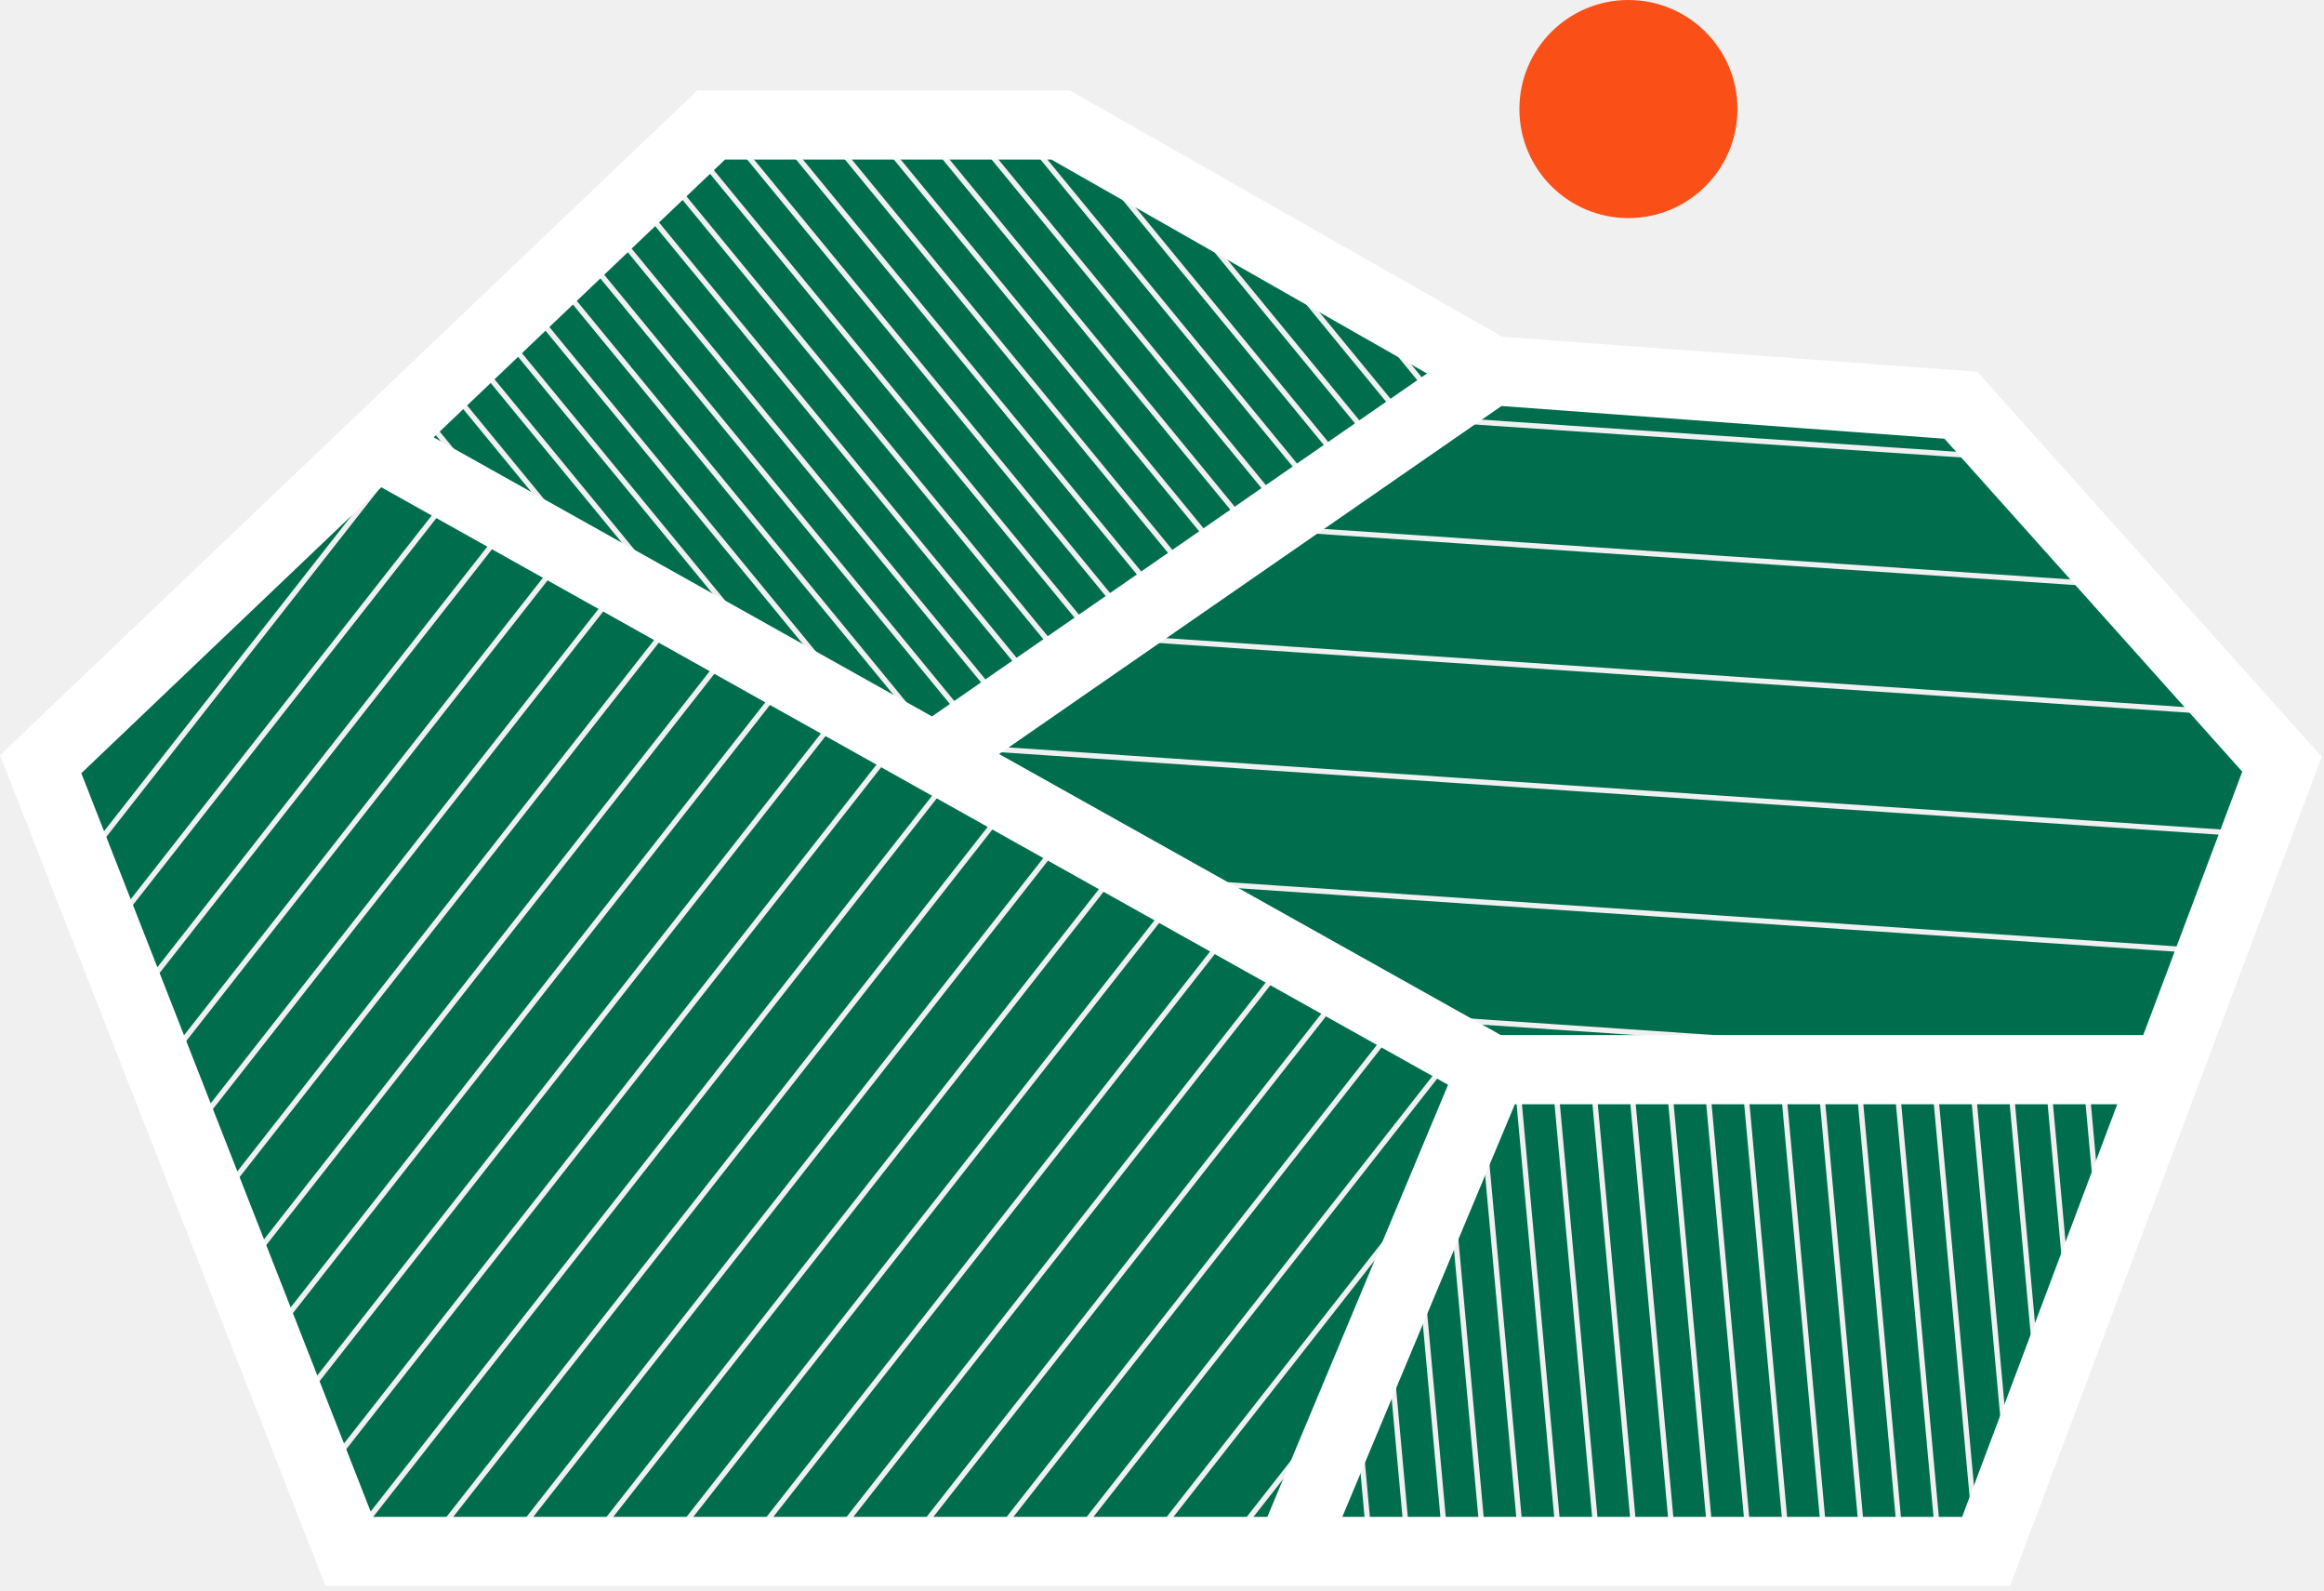
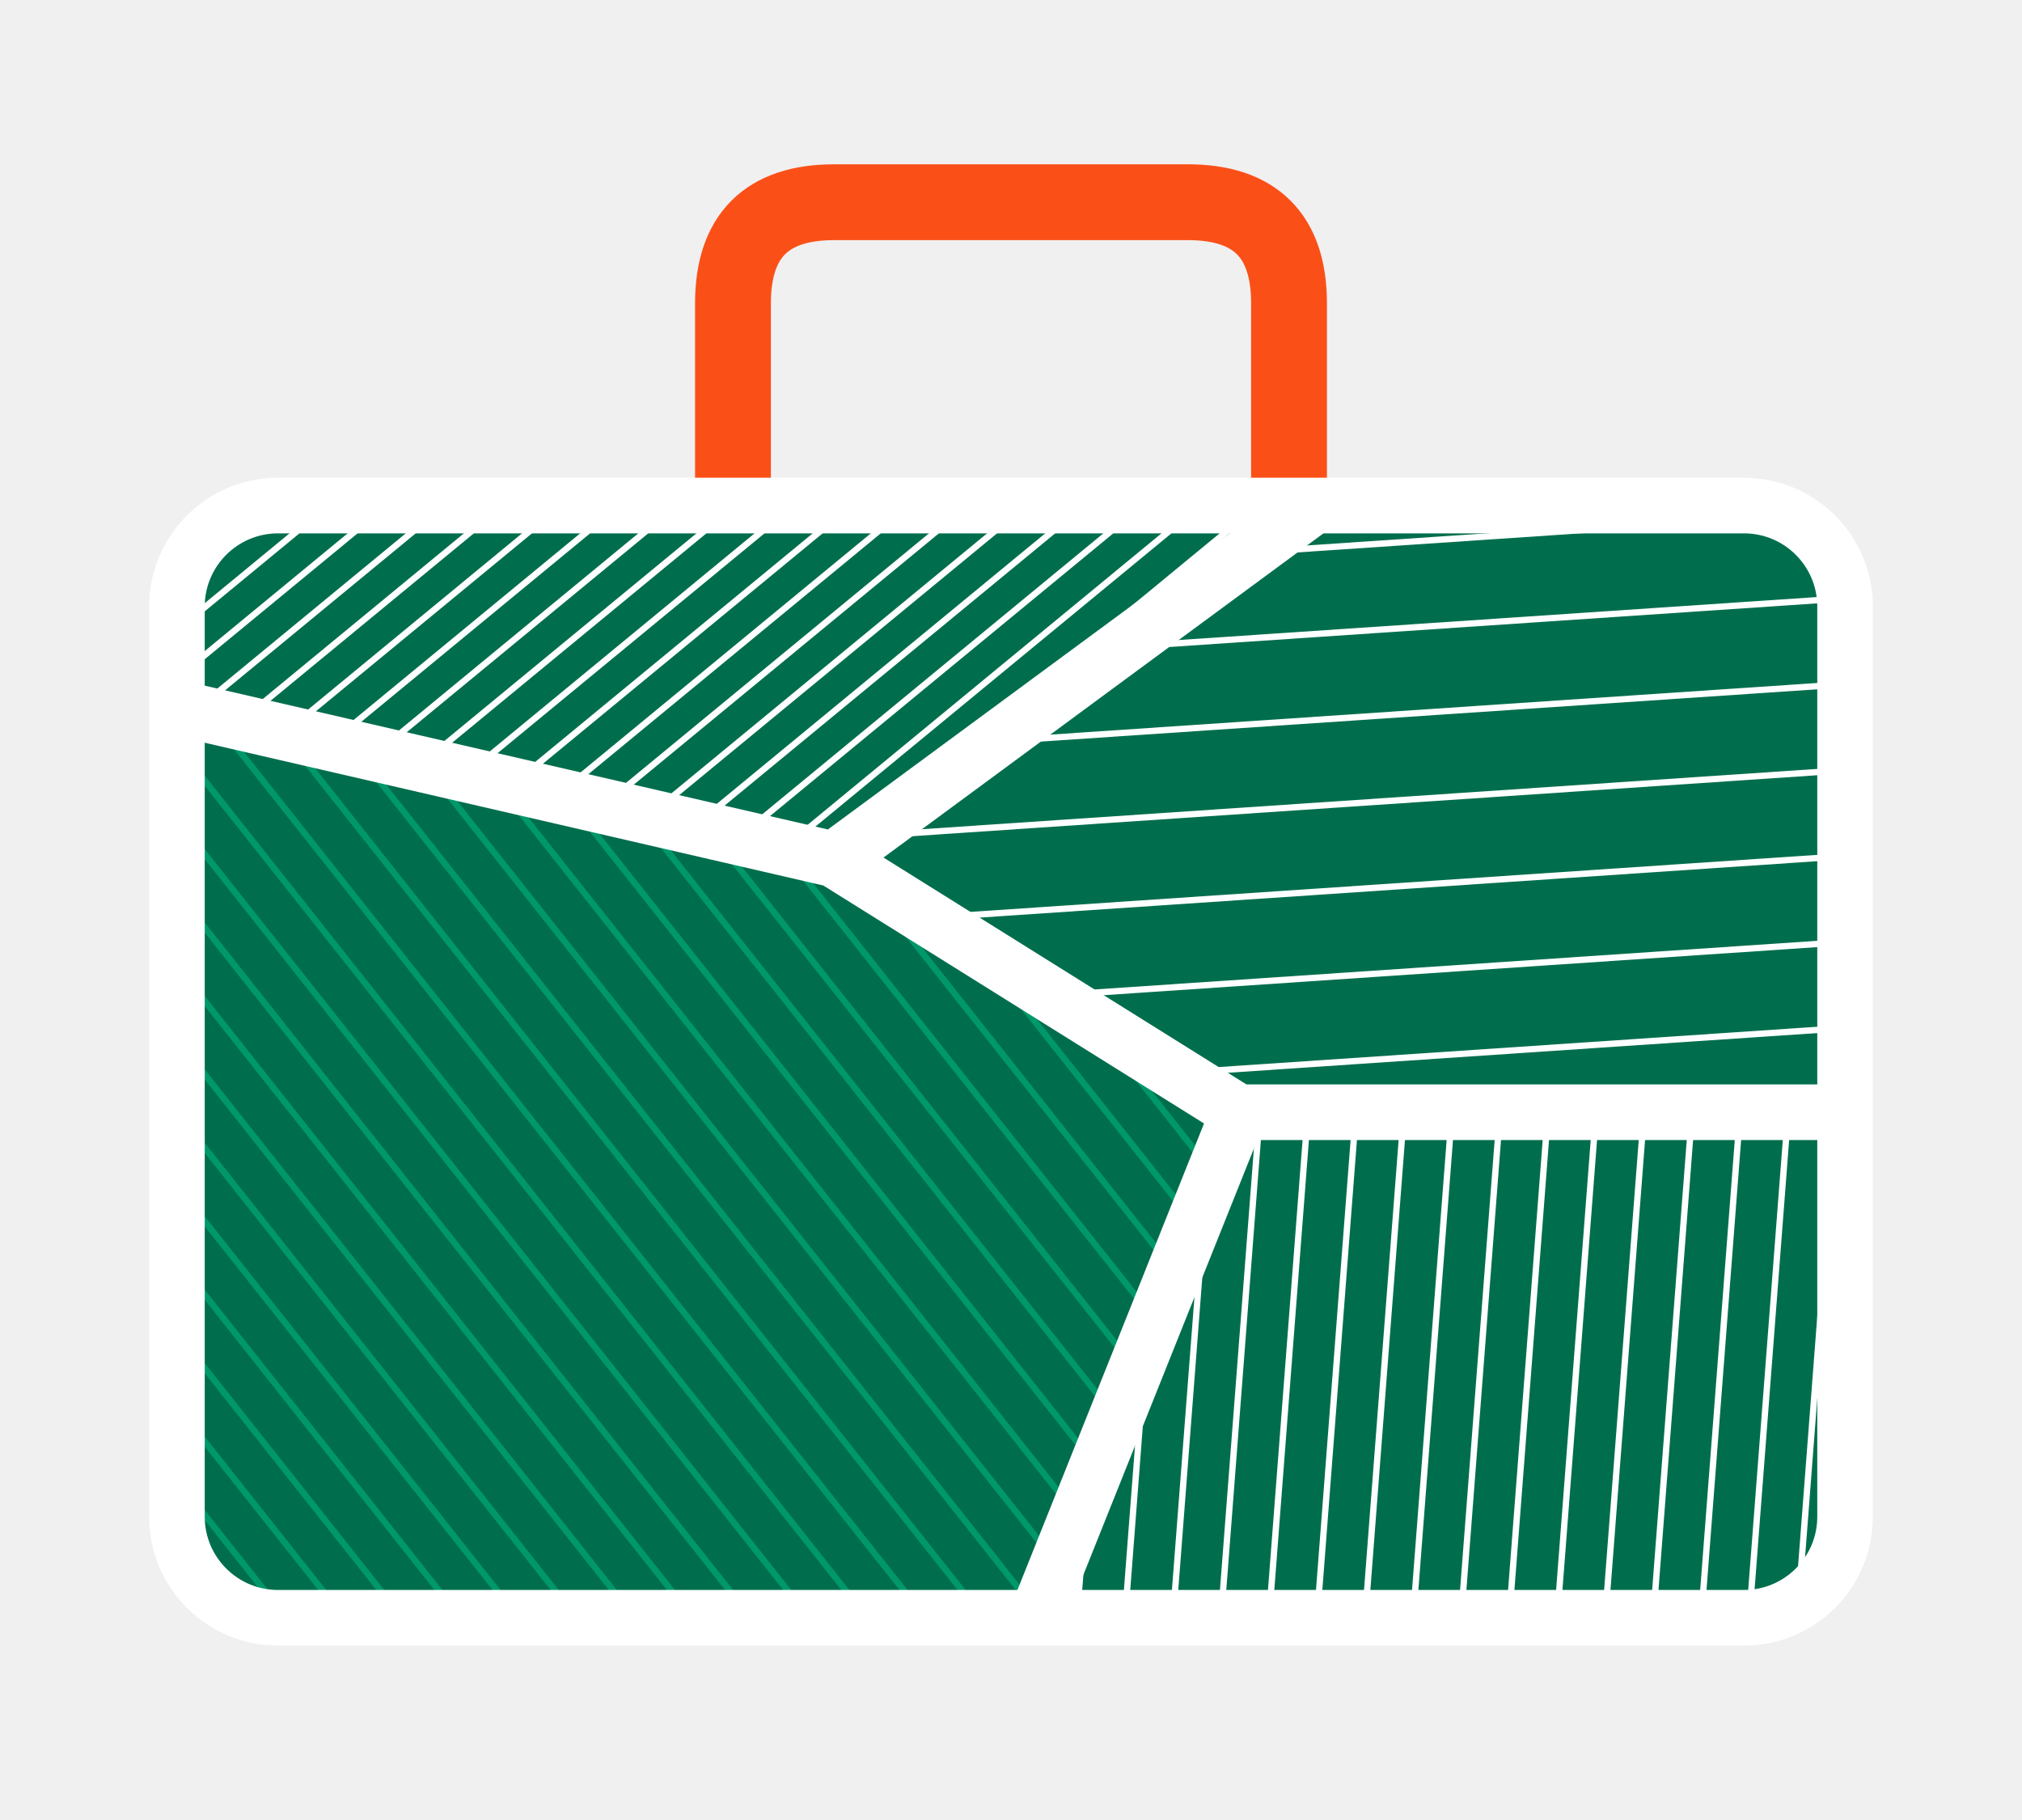
- <svg xmlns="http://www.w3.org/2000/svg" width="437" height="299" viewBox="0 0 437 299" fill="none">
-   <path d="M176.827 140.149L180.888 142.424L63.77 291.693L64.556 292.311L181.772 142.918L191.343 148.277L76.893 294.146H63.948L63.326 292.558L58.657 280.65L171.318 137.064L176.827 140.149ZM201.799 154.132L91.942 294.146H78.165L192.227 148.771L201.799 154.132ZM212.253 159.985L106.99 294.146H93.212L202.682 154.626L212.253 159.985ZM222.708 165.839L122.037 294.146H108.259L213.136 160.479L222.708 165.839ZM233.164 171.693L137.084 294.146H123.308L223.591 166.334L233.164 171.693ZM243.618 177.547L152.132 294.146H138.356L234.045 172.188L243.618 177.547ZM254.072 183.401L167.18 294.146H153.404L244.5 178.042L254.072 183.401ZM264.527 189.255L182.228 294.146H168.452L254.955 183.896L264.527 189.255ZM274.981 195.109L197.276 294.146H183.5L265.409 189.75L274.981 195.109ZM281.747 198.898L283.692 199.987L282.832 202.045L280.825 206.841L212.324 294.146H198.547L275.864 195.604L281.747 198.898ZM263.642 247.918L227.372 294.146H213.594L279.375 210.309L263.642 247.918ZM244.948 292.61L244.305 294.146H228.643L262.19 251.389L244.948 292.61ZM170.434 136.569L58.233 279.57L53.643 267.861L160.863 131.21L170.434 136.569ZM159.98 130.715L53.219 266.78L48.629 255.072L150.409 125.355L159.98 130.715ZM149.525 124.861L48.206 253.992L43.617 242.284L139.955 119.502L149.525 124.861ZM139.071 119.007L43.193 241.203L38.603 229.494L129.5 113.647L139.071 119.007ZM128.617 113.152L38.18 228.413L33.59 216.705L119.044 107.793L128.617 113.152ZM118.162 107.299L33.166 215.625L28.578 203.917L108.59 101.939L118.162 107.299ZM107.708 101.445L28.154 202.836L23.564 191.127L98.136 96.086L107.708 101.445ZM97.252 95.591L23.14 190.046L18.551 178.338L87.681 90.231L97.252 95.591ZM86.798 89.737L18.127 177.258L13.538 165.548L77.226 84.378L86.798 89.737ZM71.907 81.399L76.342 83.883L13.115 164.468L8.525 152.759L50.179 99.67L68.96 81.772L70.296 80.498L71.907 81.399ZM8.101 151.679L5.317 144.574L4.704 143.011L5.919 141.853L45.142 104.471L8.101 151.679Z" fill="#006E4D" />
-   <path d="M178.488 143.375L177.029 144.386L175.746 145.274L174.383 144.512L169.085 141.545L97.574 54.499L102.003 50.276L178.488 143.375ZM184.346 139.316L179.312 142.804L102.729 49.585L107.159 45.362L184.346 139.316ZM166.688 140.202L152.061 132.012L92.418 59.413L96.847 55.19L166.688 140.202ZM190.206 135.259L185.171 138.745L107.884 44.671L112.314 40.449L190.206 135.259ZM196.065 131.2L191.03 134.688L113.041 39.757L117.471 35.534L196.065 131.2ZM149.664 130.67L135.036 122.479L87.261 64.328L91.692 60.105L149.664 130.67ZM201.923 127.142L196.889 130.629L118.197 34.843L122.626 30.621L201.923 127.142ZM207.783 123.084L202.748 126.571L123.353 29.93L127.784 25.708L207.783 123.084ZM213.641 119.025L208.607 122.513L128.509 25.017L132.001 21.69L132.725 21H133.108L213.641 119.025ZM132.639 121.137L118.011 112.946L82.106 69.242L86.536 65.019L132.639 121.137ZM219.5 114.968L214.466 118.455L134.403 21H142.302L219.5 114.968ZM225.359 110.91L220.326 114.396L143.596 21H151.494L225.359 110.91ZM115.615 111.604L100.988 103.414L76.951 74.156L81.38 69.934L115.615 111.604ZM231.219 106.853L226.185 110.339L152.789 21H160.687L231.219 106.853ZM237.078 102.795L232.043 106.281L161.981 21H169.881L237.078 102.795ZM242.937 98.736L237.903 102.223L171.175 21H179.073L242.937 98.736ZM98.591 102.072L69.463 85.763L66.508 84.107L68.96 81.772L76.224 74.848L98.591 102.072ZM248.796 94.679L243.761 98.165L180.367 21H188.266L248.796 94.679ZM254.656 90.621L249.622 94.107L189.56 21H197.458L254.656 90.621ZM200.667 21.327L212.416 28.016L260.515 86.564L255.481 90.05L198.752 21H200.092L200.667 21.327ZM229.686 37.849L266.375 82.506L261.34 85.992L214.846 29.399L229.686 37.849ZM246.958 47.682L272.235 78.449L267.2 81.936L232.118 39.232L246.958 47.682ZM281.762 67.498L285.215 69.464L281.949 71.726L273.06 77.878L249.39 49.066L281.762 67.498Z" fill="#006E4D" />
-   <path d="M410.021 201.505L409.852 201.959L409.242 203.58H279.873L279.304 203.261L257.775 191.207L410.021 201.505ZM418.288 179.52L410.39 200.528L255.739 190.066L211.981 165.564L418.288 179.52ZM426.555 157.534L418.655 178.542L209.944 164.423L174.384 144.511L170.89 142.555L173.937 140.445L426.555 157.534ZM424.575 134.855L430.964 141.995L431.974 143.124L431.44 144.542L426.922 156.557L175.254 139.533L203.594 119.906L424.575 134.855ZM403.104 110.858L423.621 133.789L204.911 118.994L233.249 99.368L403.104 110.858ZM381.633 86.861L402.149 109.791L234.568 98.455L262.907 78.83L381.633 86.861ZM280.71 67.177L368.907 73.688L369.914 73.763L370.587 74.515L380.678 85.793L264.227 77.915L279.103 67.615L279.828 67.112L280.71 67.177Z" fill="#006E4D" />
-   <path d="M243.138 294.145H238.887L240.336 290.68L242.377 285.801L243.138 294.145ZM250.271 294.145H244.142L243.201 283.829L248.233 271.798L250.271 294.145ZM257.402 294.145H251.274L249.059 269.826L254.09 257.796L257.402 294.145ZM264.535 294.145H258.406L254.915 255.825L259.947 243.795L264.535 294.145ZM271.668 294.145H265.539L260.771 241.824L265.804 229.792L271.668 294.145ZM278.8 294.145H272.673L266.629 227.821L271.661 215.791L278.8 294.145ZM285.933 294.145H279.805L272.485 213.821L277.518 201.791L285.933 294.145ZM293.065 294.145H286.937L278.343 199.82L278.862 198.58H284.358L293.065 294.145ZM300.198 294.145H294.07L285.363 198.58H291.491L300.198 294.145ZM307.331 294.145H301.202L292.495 198.58H298.623L307.331 294.145ZM314.464 294.145H308.335L299.628 198.58H305.757L314.464 294.145ZM321.596 294.145H315.468L306.761 198.58H312.889L321.596 294.145ZM328.729 294.145H322.6L313.893 198.58H320.021L328.729 294.145ZM335.861 294.145H329.733L321.025 198.58H327.154L335.861 294.145ZM342.994 294.145H336.866L328.158 198.58H334.287L342.994 294.145ZM350.127 294.145H343.998L335.291 198.58H341.419L350.127 294.145ZM357.26 294.145H351.131L342.424 198.58H348.552L357.26 294.145ZM364.392 294.145H358.264L349.557 198.58H355.685L364.392 294.145ZM371.524 294.145H365.396L356.689 198.58H362.817L371.524 294.145ZM377.98 286.725L375.8 292.525L375.19 294.145H372.528L363.821 198.58H369.95L377.98 286.725ZM383.722 271.451L378.788 284.575L370.953 198.58H377.083L383.722 271.451ZM389.463 256.182L384.53 269.302L378.087 198.58H384.215L389.463 256.182ZM395.204 240.914L390.271 254.033L385.22 198.58H391.348L395.204 240.914ZM400.946 225.641L396.012 238.764L392.352 198.58H398.48L400.946 225.641ZM406.687 210.375L401.754 223.493L399.485 198.58H405.612L406.687 210.375ZM409.853 201.96L407.495 208.225L406.617 198.58H411.123L409.853 201.96Z" fill="#006E4D" />
-   <path d="M280.526 69.671L368.724 76.182L429.101 143.662L407.512 201.08M280.526 69.671L199.431 23.5H133.727L70.686 83.581M280.526 69.671L175.606 142.331M242.642 291.646H65.654L7.645 143.662L70.686 83.581M242.642 291.646H373.459L407.512 201.08M242.642 291.646L280.526 201.08M280.526 201.08H407.512M280.526 201.08L175.606 142.331M70.686 83.581L175.606 142.331" stroke="white" stroke-width="13" />
-   <circle cx="306.204" cy="20.5" r="20.5" fill="#FA5018" />
+ <svg xmlns="http://www.w3.org/2000/svg" width="80" height="72" viewBox="0 0 80 72" fill="none">
+   <g id="Ð§ÐµÐ¼Ð¾Ð´Ð°Ð½ / ÐÐµÐ¼Ð»ÐµÐ´ÐµÐ»">
+     <g id="Theme=dark, Layout=icon">
+       <g id="Ð§ÐµÐ¼Ð¾Ð´Ð°Ð½" clip-path="url(#clip0_0_1)">
+         <path id="Orange-handle" d="M29 20V12C29 9.333 30.333 8 33 8H47C49.667 8 51 9.333 51 12V20" stroke="#FA5018" stroke-width="3" stroke-linejoin="round" />
+         <path id="Green-body" d="M69 20H11C8.791 20 7 21.791 7 24V60C7 62.209 8.791 64 11 64H69C71.209 64 73 62.209 73 60V24C73 21.791 71.209 20 69 20Z" fill="#006E4D" />
+         <g id="Ð¡ÐµÑÐºÐ° Ð¿Ð¾Ð»ÐµÐ¹ / ÐºÐ°Ðº Ð² Ð»Ð¾Ð³Ð¾ÑÐ¸Ð¿Ðµ">
+           <g id="Clip path group">
+             <mask id="mask0_0_1" style="mask-type:luminance" maskUnits="userSpaceOnUse" x="7" y="20" width="66" height="44">
+               <g id="body-grid">
+                 <path id="Vector" d="M69 20H11C8.791 20 7 21.791 7 24V60C7 62.209 8.791 64 11 64H69C71.209 64 73 62.209 73 60V24C73 21.791 71.209 20 69 20Z" fill="white" />
+               </g>
+             </mask>
+             <g mask="url(#mask0_0_1)">
+               <g id="Group">
+                 <g id="Clip path group_2">
+                   <mask id="mask1_0_1" style="mask-type:luminance" maskUnits="userSpaceOnUse" x="7" y="28" width="42" height="36">
+                     <g id="left-bottom">
+                       <path id="Vector_2" d="M7 28L33 34L49 44L41 64H7V28Z" fill="white" />
+                     </g>
+                   </mask>
+                   <g mask="url(#mask1_0_1)">
+                     <g id="ÐÐµÐ»ÑÐ½Ð°Ñ-Ð´Ð¸Ð°Ð³Ð¾Ð½Ð°Ð»ÑÐ½Ð°Ñ-ÑÐµÑÐºÐ°">
+                       <path id="Vector_3" d="M-29.7 18L8.3 66" stroke="#00986A" stroke-width="0.25" />
+                       <path id="Vector_4" d="M-27.4 18L10.6 66" stroke="#00986A" stroke-width="0.25" />
+                       <path id="Vector_5" d="M-25.1 18L12.9 66" stroke="#00986A" stroke-width="0.25" />
+                       <path id="Vector_6" d="M-22.8 18L15.2 66" stroke="#00986A" stroke-width="0.25" />
+                       <path id="Vector_7" d="M-20.5 18L17.5 66" stroke="#00986A" stroke-width="0.25" />
+                       <path id="Vector_8" d="M-18.2 18L19.8 66" stroke="#00986A" stroke-width="0.25" />
+                       <path id="Vector_9" d="M-15.9 18L22.1 66" stroke="#00986A" stroke-width="0.25" />
+                       <path id="Vector_10" d="M-13.6 18L24.4 66" stroke="#00986A" stroke-width="0.25" />
+                       <path id="Vector_11" d="M-11.3 18L26.7 66" stroke="#00986A" stroke-width="0.25" />
+                       <path id="Vector_12" d="M-9 18L29 66" stroke="#00986A" stroke-width="0.25" />
+                       <path id="Vector_13" d="M-6.7 18L31.3 66" stroke="#00986A" stroke-width="0.25" />
+                       <path id="Vector_14" d="M-4.4 18L33.6 66" stroke="#00986A" stroke-width="0.25" />
+                       <path id="Vector_15" d="M-2.1 18L35.9 66" stroke="#00986A" stroke-width="0.25" />
+                       <path id="Vector_16" d="M0.2 18L38.2 66" stroke="#00986A" stroke-width="0.25" />
+                       <path id="Vector_17" d="M2.5 18L40.5 66" stroke="#00986A" stroke-width="0.25" />
+                       <path id="Vector_18" d="M4.8 18L42.8 66" stroke="#00986A" stroke-width="0.25" />
+                       <path id="Vector_19" d="M7.1 18L45.1 66" stroke="#00986A" stroke-width="0.25" />
+                       <path id="Vector_20" d="M9.4 18L47.4 66" stroke="#00986A" stroke-width="0.25" />
+                       <path id="Vector_21" d="M11.7 18L49.7 66" stroke="#00986A" stroke-width="0.25" />
+                       <path id="Vector_22" d="M14 18L52 66" stroke="#00986A" stroke-width="0.25" />
+                       <path id="Vector_23" d="M16.3 18L54.3 66" stroke="#00986A" stroke-width="0.25" />
+                       <path id="Vector_24" d="M18.6 18L56.6 66" stroke="#00986A" stroke-width="0.25" />
+                       <path id="Vector_25" d="M20.9 18L58.9 66" stroke="#00986A" stroke-width="0.25" />
+                       <path id="Vector_26" d="M23.2 18L61.2 66" stroke="#00986A" stroke-width="0.25" />
+                       <path id="Vector_27" d="M25.5 18L63.5 66" stroke="#00986A" stroke-width="0.25" />
+                       <path id="Vector_28" d="M27.8 18L65.8 66" stroke="#00986A" stroke-width="0.25" />
+                       <path id="Vector_29" d="M30.1 18L68.1 66" stroke="#00986A" stroke-width="0.25" />
+                       <path id="Vector_30" d="M32.4 18L70.4 66" stroke="#00986A" stroke-width="0.25" />
+                       <path id="Vector_31" d="M34.7 18L72.7 66" stroke="#00986A" stroke-width="0.25" />
+                       <path id="Vector_32" d="M37 18L75 66" stroke="#00986A" stroke-width="0.25" />
+                       <path id="Vector_33" d="M39.3 18L77.3 66" stroke="#00986A" stroke-width="0.25" />
+                       <path id="Vector_34" d="M41.6 18L79.6 66" stroke="#00986A" stroke-width="0.25" />
+                       <path id="Vector_35" d="M43.9 18L81.9 66" stroke="#00986A" stroke-width="0.25" />
+                       <path id="Vector_36" d="M46.2 18L84.2 66" stroke="#00986A" stroke-width="0.25" />
+                       <path id="Vector_37" d="M48.5 18L86.5 66" stroke="#00986A" stroke-width="0.25" />
+                     </g>
+                   </g>
+                 </g>
+                 <g id="Clip path group_3">
+                   <mask id="mask2_0_1" style="mask-type:luminance" maskUnits="userSpaceOnUse" x="7" y="20" width="45" height="14">
+                     <g id="left-top">
+                       <path id="Vector_38" d="M7 20H52L33 34L7 28V20Z" fill="white" />
+                     </g>
+                   </mask>
+                   <g mask="url(#mask2_0_1)">
+                     <g id="ÐÐµÑÑ+ Ð½ÑÑ-Ð´Ð¸Ð°Ð³Ð¾Ð½Ð°Ð»ÑÐ½Ð°Ñ-ÑÐµÑÐºÐ°">
+                       <path id="Vector_39" d="M-25.1 40L8.9 12" stroke="white" stroke-width="0.25" />
+                       <path id="Vector_40" d="M-22.8 40L11.2 12" stroke="white" stroke-width="0.25" />
+                       <path id="Vector_41" d="M-20.5 40L13.5 12" stroke="white" stroke-width="0.25" />
+                       <path id="Vector_42" d="M-18.2 40L15.8 12" stroke="white" stroke-width="0.25" />
+                       <path id="Vector_43" d="M-15.9 40L18.1 12" stroke="white" stroke-width="0.25" />
+                       <path id="Vector_44" d="M-13.6 40L20.4 12" stroke="white" stroke-width="0.25" />
+                       <path id="Vector_45" d="M-11.3 40L22.7 12" stroke="white" stroke-width="0.25" />
+                       <path id="Vector_46" d="M-9 40L25 12" stroke="white" stroke-width="0.25" />
+                       <path id="Vector_47" d="M-6.7 40L27.3 12" stroke="white" stroke-width="0.25" />
+                       <path id="Vector_48" d="M-4.4 40L29.6 12" stroke="white" stroke-width="0.25" />
+                       <path id="Vector_49" d="M-2.1 40L31.9 12" stroke="white" stroke-width="0.25" />
+                       <path id="Vector_50" d="M0.2 40L34.2 12" stroke="white" stroke-width="0.25" />
+                       <path id="Vector_51" d="M2.5 40L36.5 12" stroke="white" stroke-width="0.25" />
+                       <path id="Vector_52" d="M4.8 40L38.8 12" stroke="white" stroke-width="0.25" />
+                       <path id="Vector_53" d="M7.1 40L41.1 12" stroke="white" stroke-width="0.25" />
+                       <path id="Vector_54" d="M9.4 40L43.4 12" stroke="white" stroke-width="0.25" />
+                       <path id="Vector_55" d="M11.7 40L45.7 12" stroke="white" stroke-width="0.25" />
+                       <path id="Vector_56" d="M14 40L48 12" stroke="white" stroke-width="0.25" />
+                       <path id="Vector_57" d="M16.3 40L50.3 12" stroke="white" stroke-width="0.25" />
+                       <path id="Vector_58" d="M18.6 40L52.6 12" stroke="white" stroke-width="0.25" />
+                       <path id="Vector_59" d="M20.9 40L54.9 12" stroke="white" stroke-width="0.25" />
+                       <path id="Vector_60" d="M23.2 40L57.2 12" stroke="white" stroke-width="0.25" />
+                       <path id="Vector_61" d="M25.5 40L59.5 12" stroke="white" stroke-width="0.25" />
+                       <path id="Vector_62" d="M27.8 40L61.8 12" stroke="white" stroke-width="0.25" />
+                       <path id="Vector_63" d="M30.1 40L64.1 12" stroke="white" stroke-width="0.25" />
+                       <path id="Vector_64" d="M32.4 40L66.4 12" stroke="white" stroke-width="0.25" />
+                       <path id="Vector_65" d="M34.7 40L68.7 12" stroke="white" stroke-width="0.25" />
+                       <path id="Vector_66" d="M37 40L71 12" stroke="white" stroke-width="0.25" />
+                       <path id="Vector_67" d="M39.3 40L73.3 12" stroke="white" stroke-width="0.25" />
+                       <path id="Vector_68" d="M41.6 40L75.6 12" stroke="white" stroke-width="0.25" />
+                       <path id="Vector_69" d="M43.9 40L77.9 12" stroke="white" stroke-width="0.25" />
+                       <path id="Vector_70" d="M46.2 40L80.2 12" stroke="white" stroke-width="0.25" />
+                       <path id="Vector_71" d="M48.5 40L82.5 12" stroke="white" stroke-width="0.25" />
+                       <path id="Vector_72" d="M50.8 40L84.8 12" stroke="white" stroke-width="0.25" />
+                     </g>
+                   </g>
+                 </g>
+                 <g id="Clip path group_4">
+                   <mask id="mask3_0_1" style="mask-type:luminance" maskUnits="userSpaceOnUse" x="33" y="20" width="40" height="24">
+                     <g id="right-top">
+                       <path id="Vector_73" d="M52 20H73V44H49L33 34L52 20Z" fill="white" />
+                     </g>
+                   </mask>
+                   <g mask="url(#mask3_0_1)">
+                     <g id="ÐÐ¾ÑÐ¸Ð·Ð¾Ð½ÑÐ°Ð»ÑÐ½Ð°Ñ-ÑÐµÑÐºÐ°">
+                       <path id="Vector_74" d="M28 23.3L77 20" stroke="white" stroke-width="0.25" />
+                       <path id="Vector_75" d="M28 26.7L77 23.4" stroke="white" stroke-width="0.25" />
+                       <path id="Vector_76" d="M28 30.1L77 26.8" stroke="white" stroke-width="0.25" />
+                       <path id="Vector_77" d="M28 33.5L77 30.2" stroke="white" stroke-width="0.25" />
+                       <path id="Vector_78" d="M28 36.9L77 33.6" stroke="white" stroke-width="0.25" />
+                       <path id="Vector_79" d="M28 40.3L77 37" stroke="white" stroke-width="0.25" />
+                       <path id="Vector_80" d="M28 43.7L77 40.4" stroke="white" stroke-width="0.25" />
+                       <path id="Vector_81" d="M28 47.1L77 43.8" stroke="white" stroke-width="0.25" />
+                     </g>
+                   </g>
+                 </g>
+                 <g id="Clip path group_5">
+                   <mask id="mask4_0_1" style="mask-type:luminance" maskUnits="userSpaceOnUse" x="41" y="44" width="32" height="20">
+                     <g id="right-bottom">
+                       <path id="Vector_82" d="M49 44H73V64H41L49 44Z" fill="white" />
+                     </g>
+                   </mask>
+                   <g mask="url(#mask4_0_1)">
+                     <g id="ÐÐµÑÑÐ¸ÐºÐ°Ð»ÑÐ½Ð°Ñ-ÑÐµÑÐºÐ°">
+                       <path id="Vector_83" d="M42.4 42L40.4 68" stroke="white" stroke-width="0.25" />
+                       <path id="Vector_84" d="M44.3 42L42.3 68" stroke="white" stroke-width="0.25" />
+                       <path id="Vector_85" d="M46.2 42L44.2 68" stroke="white" stroke-width="0.25" />
+                       <path id="Vector_86" d="M48.1 42L46.1 68" stroke="white" stroke-width="0.25" />
+                       <path id="Vector_87" d="M50 42L48 68" stroke="white" stroke-width="0.25" />
+                       <path id="Vector_88" d="M51.9 42L49.9 68" stroke="white" stroke-width="0.25" />
+                       <path id="Vector_89" d="M53.8 42L51.8 68" stroke="white" stroke-width="0.25" />
+                       <path id="Vector_90" d="M55.7 42L53.7 68" stroke="white" stroke-width="0.25" />
+                       <path id="Vector_91" d="M57.6 42L55.6 68" stroke="white" stroke-width="0.25" />
+                       <path id="Vector_92" d="M59.5 42L57.5 68" stroke="white" stroke-width="0.25" />
+                       <path id="Vector_93" d="M61.4 42L59.4 68" stroke="white" stroke-width="0.25" />
+                       <path id="Vector_94" d="M63.3 42L61.3 68" stroke="white" stroke-width="0.25" />
+                       <path id="Vector_95" d="M65.2 42L63.2 68" stroke="white" stroke-width="0.25" />
+                       <path id="Vector_96" d="M67.1 42L65.1 68" stroke="white" stroke-width="0.25" />
+                       <path id="Vector_97" d="M69 42L67 68" stroke="white" stroke-width="0.25" />
+                       <path id="Vector_98" d="M70.9 42L68.9 68" stroke="white" stroke-width="0.25" />
+                       <path id="Vector_99" d="M72.8 42L70.8 68" stroke="white" stroke-width="0.25" />
+                       <path id="Vector_100" d="M74.7 42L72.7 68" stroke="white" stroke-width="0.25" />
+                     </g>
+                   </g>
+                 </g>
+               </g>
+             </g>
+           </g>
+         </g>
+         <g id="Clip path group_6">
+           <mask id="mask5_0_1" style="mask-type:luminance" maskUnits="userSpaceOnUse" x="7" y="20" width="66" height="44">
+             <g id="body">
+               <path id="Vector_101" d="M69 20H11C8.791 20 7 21.791 7 24V60C7 62.209 8.791 64 11 64H69C71.209 64 73 62.209 73 60V24C73 21.791 71.209 20 69 20Z" fill="white" />
+             </g>
+           </mask>
+           <g mask="url(#mask5_0_1)">
+             <g id="Group_2">
+               <path id="Field-boundaries" d="M7 28L33 34M33 34L49 44M33 34L52 20M49 44L41 64M49 44H73" stroke="white" stroke-width="2.2" stroke-linejoin="round" />
+             </g>
+           </g>
+         </g>
+         <path id="Body-outline" d="M69 20H11C8.791 20 7 21.791 7 24V60C7 62.209 8.791 64 11 64H69C71.209 64 73 62.209 73 60V24C73 21.791 71.209 20 69 20Z" stroke="white" stroke-width="2.2" />
+       </g>
+     </g>
+   </g>
+   <defs>
+     <clipPath id="clip0_0_1">
+       <rect width="80" height="72" fill="white" />
+     </clipPath>
+   </defs>
</svg>
